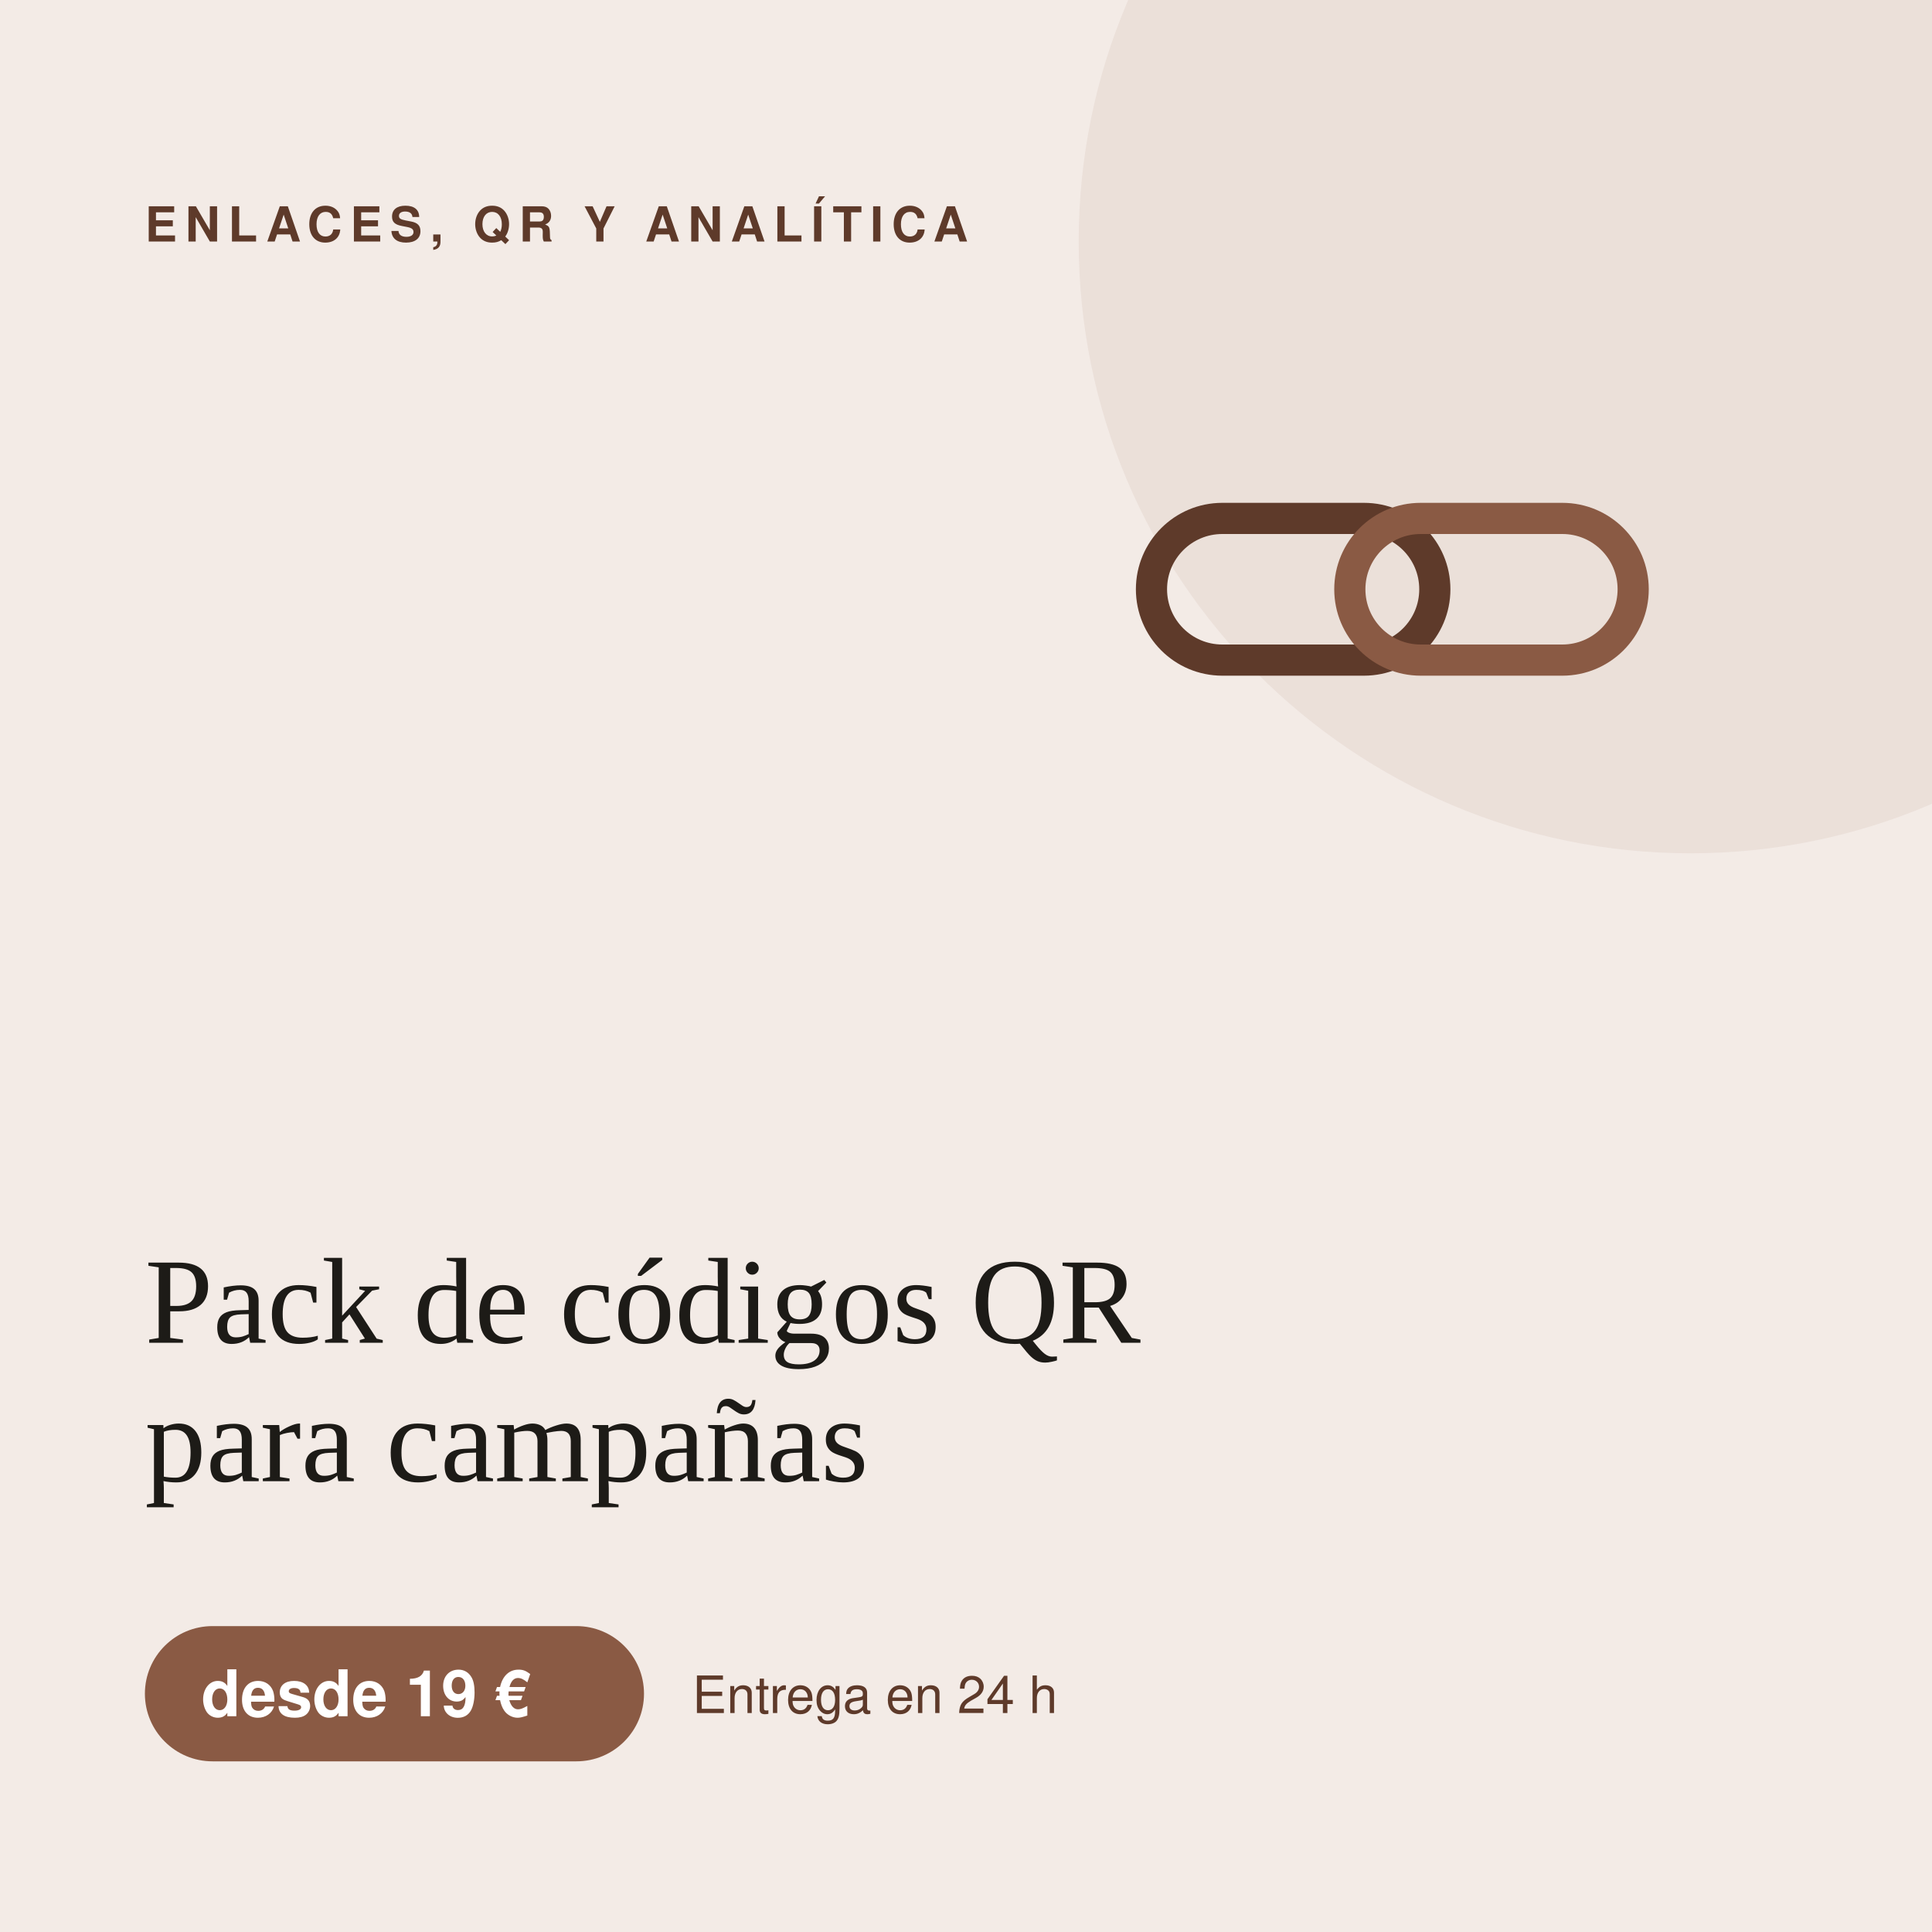
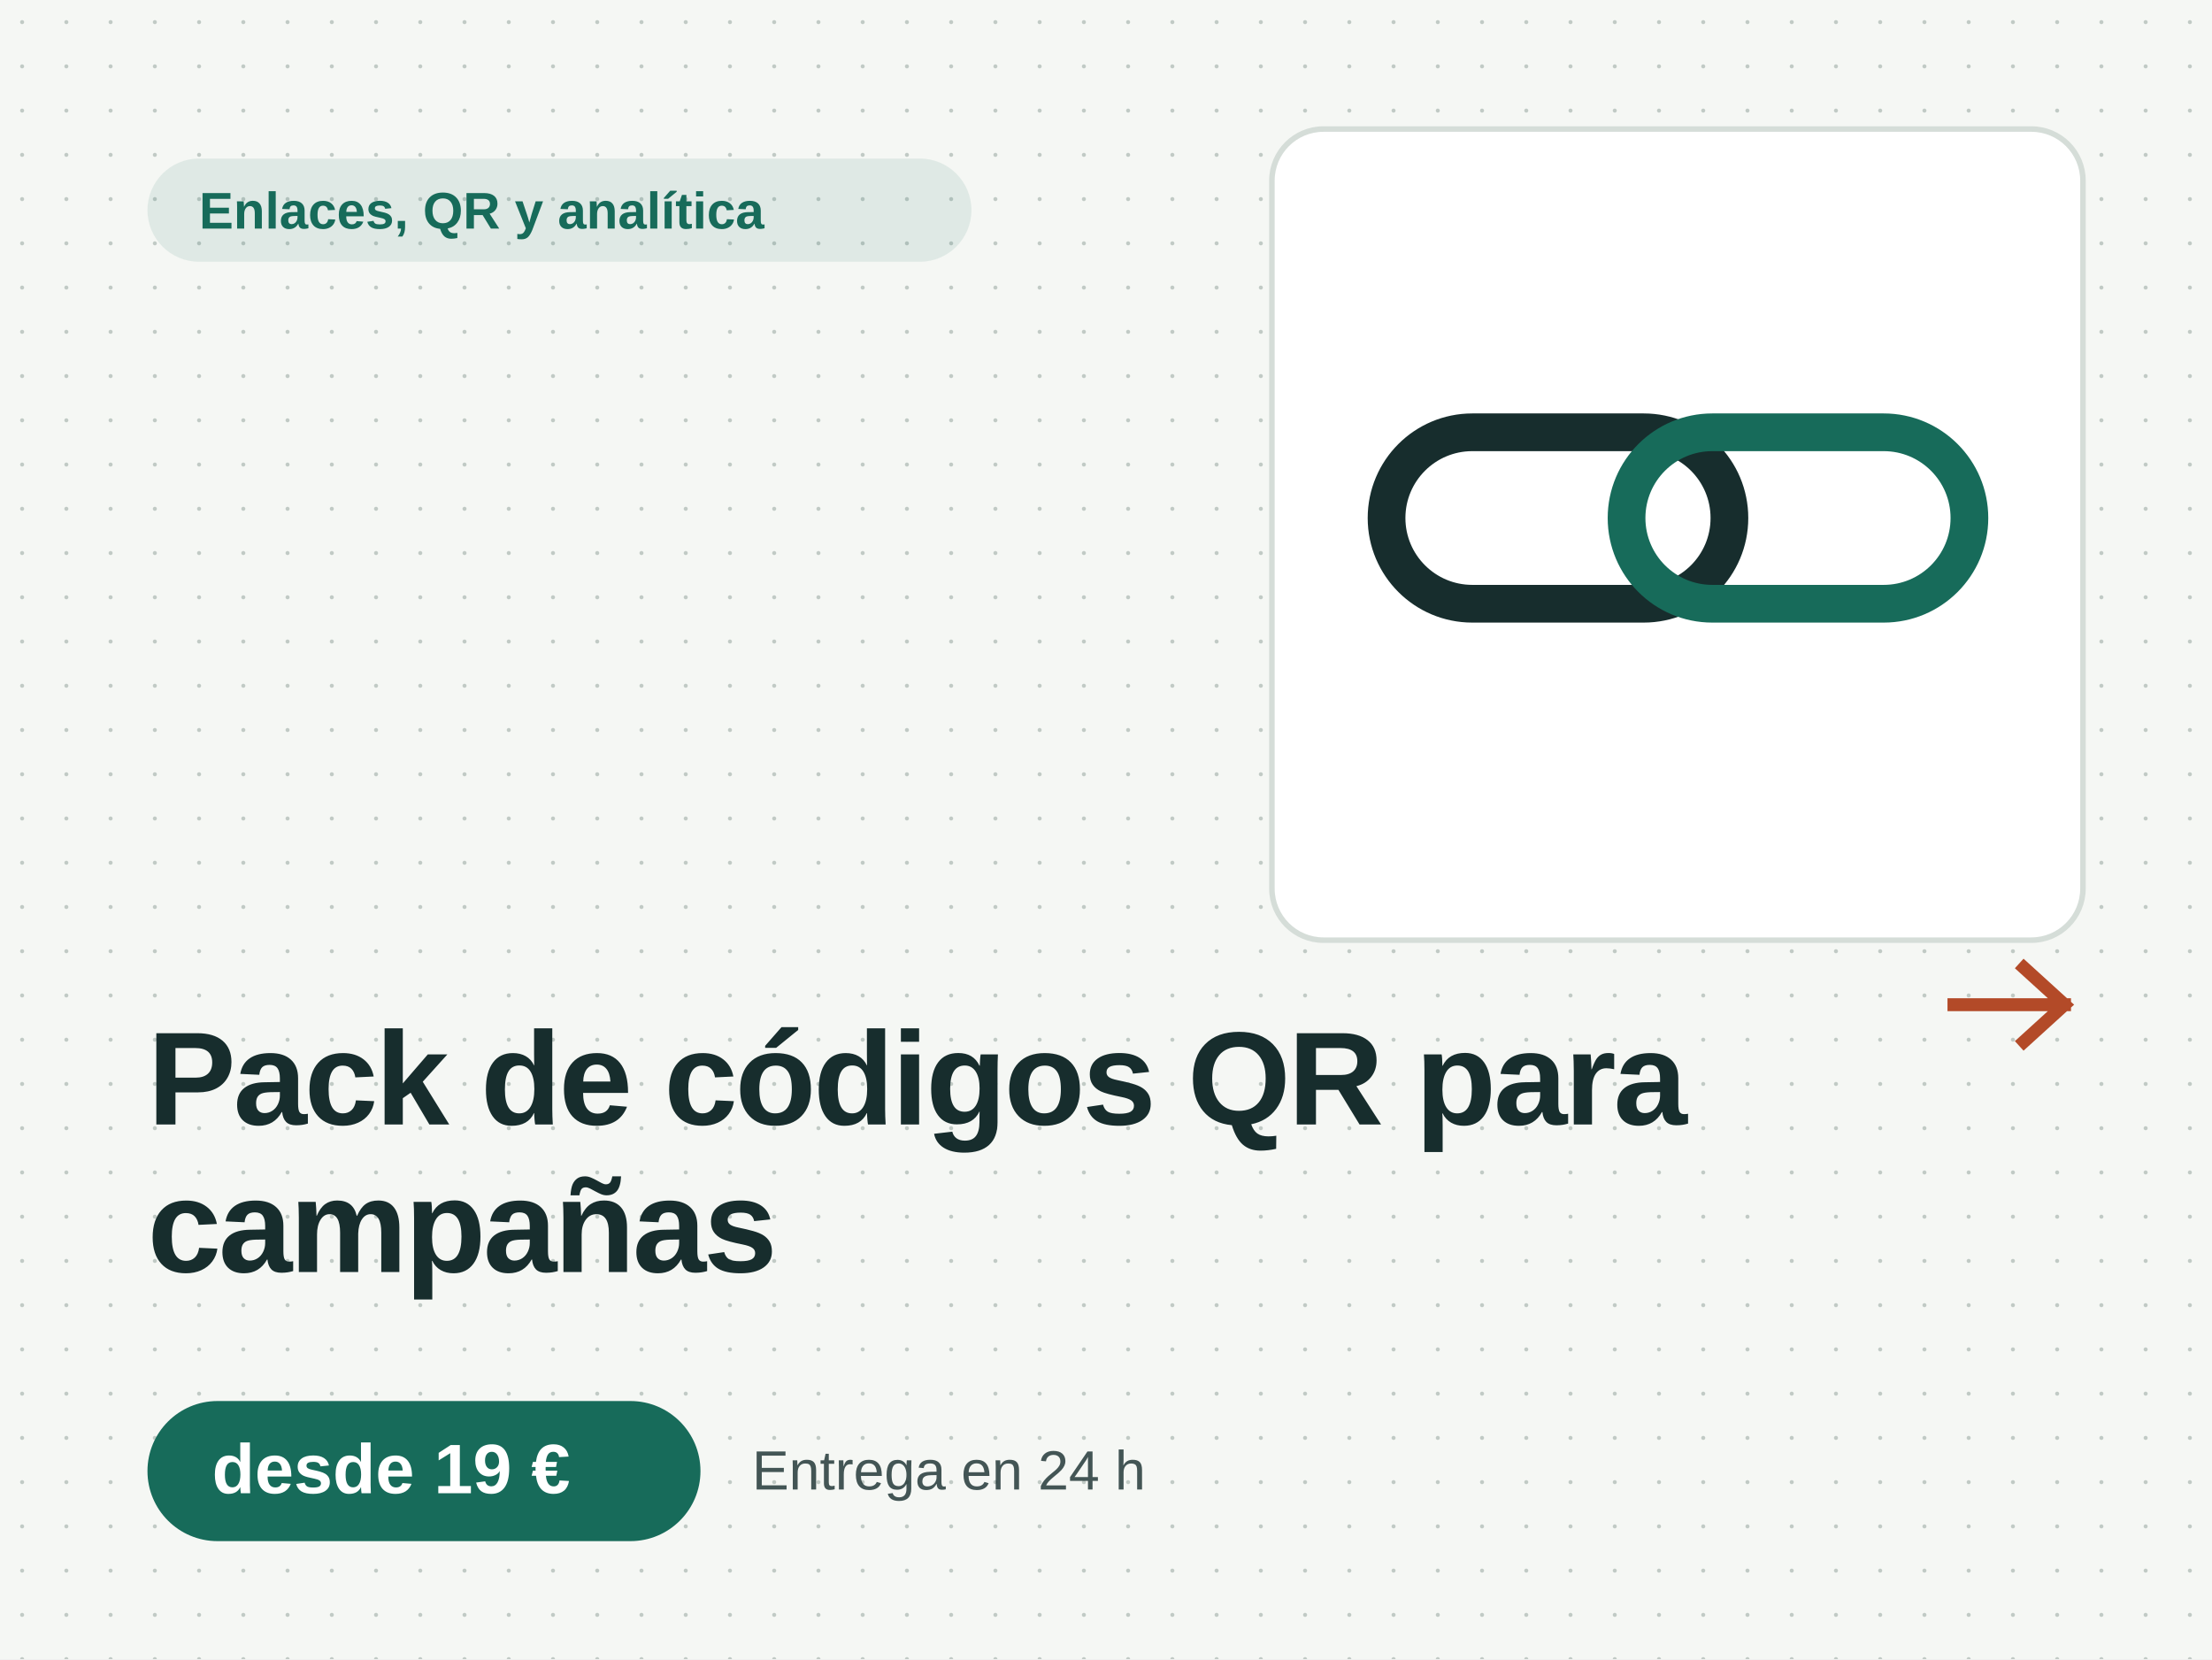
- <svg xmlns="http://www.w3.org/2000/svg" viewBox="0 0 1200 1200" width="1200" height="1200" role="img" aria-label="Pack de códigos QR para campañas">
-   <rect width="1200" height="1200" fill="#F3EBE6" />
-   <circle cx="1050" cy="150" r="380" fill="#8A5A44" opacity=".08" />
-   <g transform="translate(680 190) scale(.88)">
-     <rect x="40" y="150" width="200" height="100" rx="50" fill="none" stroke="#5E3A2A" stroke-width="22" />
-     <rect x="180" y="150" width="200" height="100" rx="50" fill="none" stroke="#8A5A44" stroke-width="22" />
+ <svg xmlns="http://www.w3.org/2000/svg" viewBox="0 0 1200 900" width="1200" height="900" role="img" aria-label="Pack de códigos QR para campañas">
+   <defs>
+     <pattern id="d" width="24" height="24" patternUnits="userSpaceOnUse">
+       <circle cx="12" cy="12" r="1.1" fill="#81938C" opacity=".45" />
+     </pattern>
+   </defs>
+   <rect width="1200" height="900" fill="#F5F7F4" />
+   <rect width="1200" height="900" fill="url(#d)" />
+   <rect x="690" y="70" width="440" height="440" rx="28" fill="#fff" stroke="#D5DDD8" stroke-width="3" />
+   <g transform="translate(715 95) scale(.93)">
+     <rect x="40" y="150" width="200" height="100" rx="50" fill="none" stroke="#172D2D" stroke-width="22" />
+     <rect x="180" y="150" width="200" height="100" rx="50" fill="none" stroke="#176B5A" stroke-width="22" />
  </g>
-   <text x="90" y="150" font-family="Helvetica, Arial, sans-serif" font-size="30" letter-spacing="5" fill="#5E3A2A" font-weight="700">ENLACES, QR Y ANALÍTICA</text>
-   <text x="90" y="834" font-family="Georgia, 'Times New Roman', serif" font-size="76" fill="#1d1b17">Pack de códigos QR</text>
-   <text x="90" y="920" font-family="Georgia, 'Times New Roman', serif" font-size="76" fill="#1d1b17">para campañas</text>
-   <rect x="90" y="1010" width="310" height="84" rx="42" fill="#8A5A44" />
-   <text x="125" y="1066" font-family="Helvetica, Arial, sans-serif" font-size="40" font-weight="700" fill="#fff">desde 19 €</text>
-   <text x="430" y="1064" font-family="Helvetica, Arial, sans-serif" font-size="32" fill="#5E3A2A">Entrega en 24 h</text>
+   <path d="M1060 545 h60 m-22 -20 l22 20 l-22 20" stroke="#B34A28" stroke-width="7" fill="none" stroke-linecap="square" />
+   <rect x="80" y="86" width="447" height="56" rx="28" fill="#176B5A" opacity=".1" />
+   <text x="108" y="124" font-family="'Space Grotesk', 'Segoe UI', Arial, sans-serif" font-size="28" font-weight="600" fill="#176B5A">Enlaces, QR y analítica</text>
+   <text x="80" y="610" font-family="'Space Grotesk', 'Segoe UI', Arial, sans-serif" font-size="72" font-weight="700" letter-spacing="-1.5" fill="#172D2D">Pack de códigos QR para</text>
+   <text x="80" y="690" font-family="'Space Grotesk', 'Segoe UI', Arial, sans-serif" font-size="72" font-weight="700" letter-spacing="-1.5" fill="#172D2D">campañas</text>
+   <rect x="80" y="760" width="300" height="76" rx="38" fill="#176B5A" />
+   <text x="115" y="810" font-family="'Space Grotesk', 'Segoe UI', Arial, sans-serif" font-size="38" font-weight="700" fill="#fff">desde 19 €</text>
+   <text x="408" y="808" font-family="'Space Grotesk', 'Segoe UI', Arial, sans-serif" font-size="30" fill="#172D2D" opacity=".8">Entrega en 24 h</text>
</svg>
